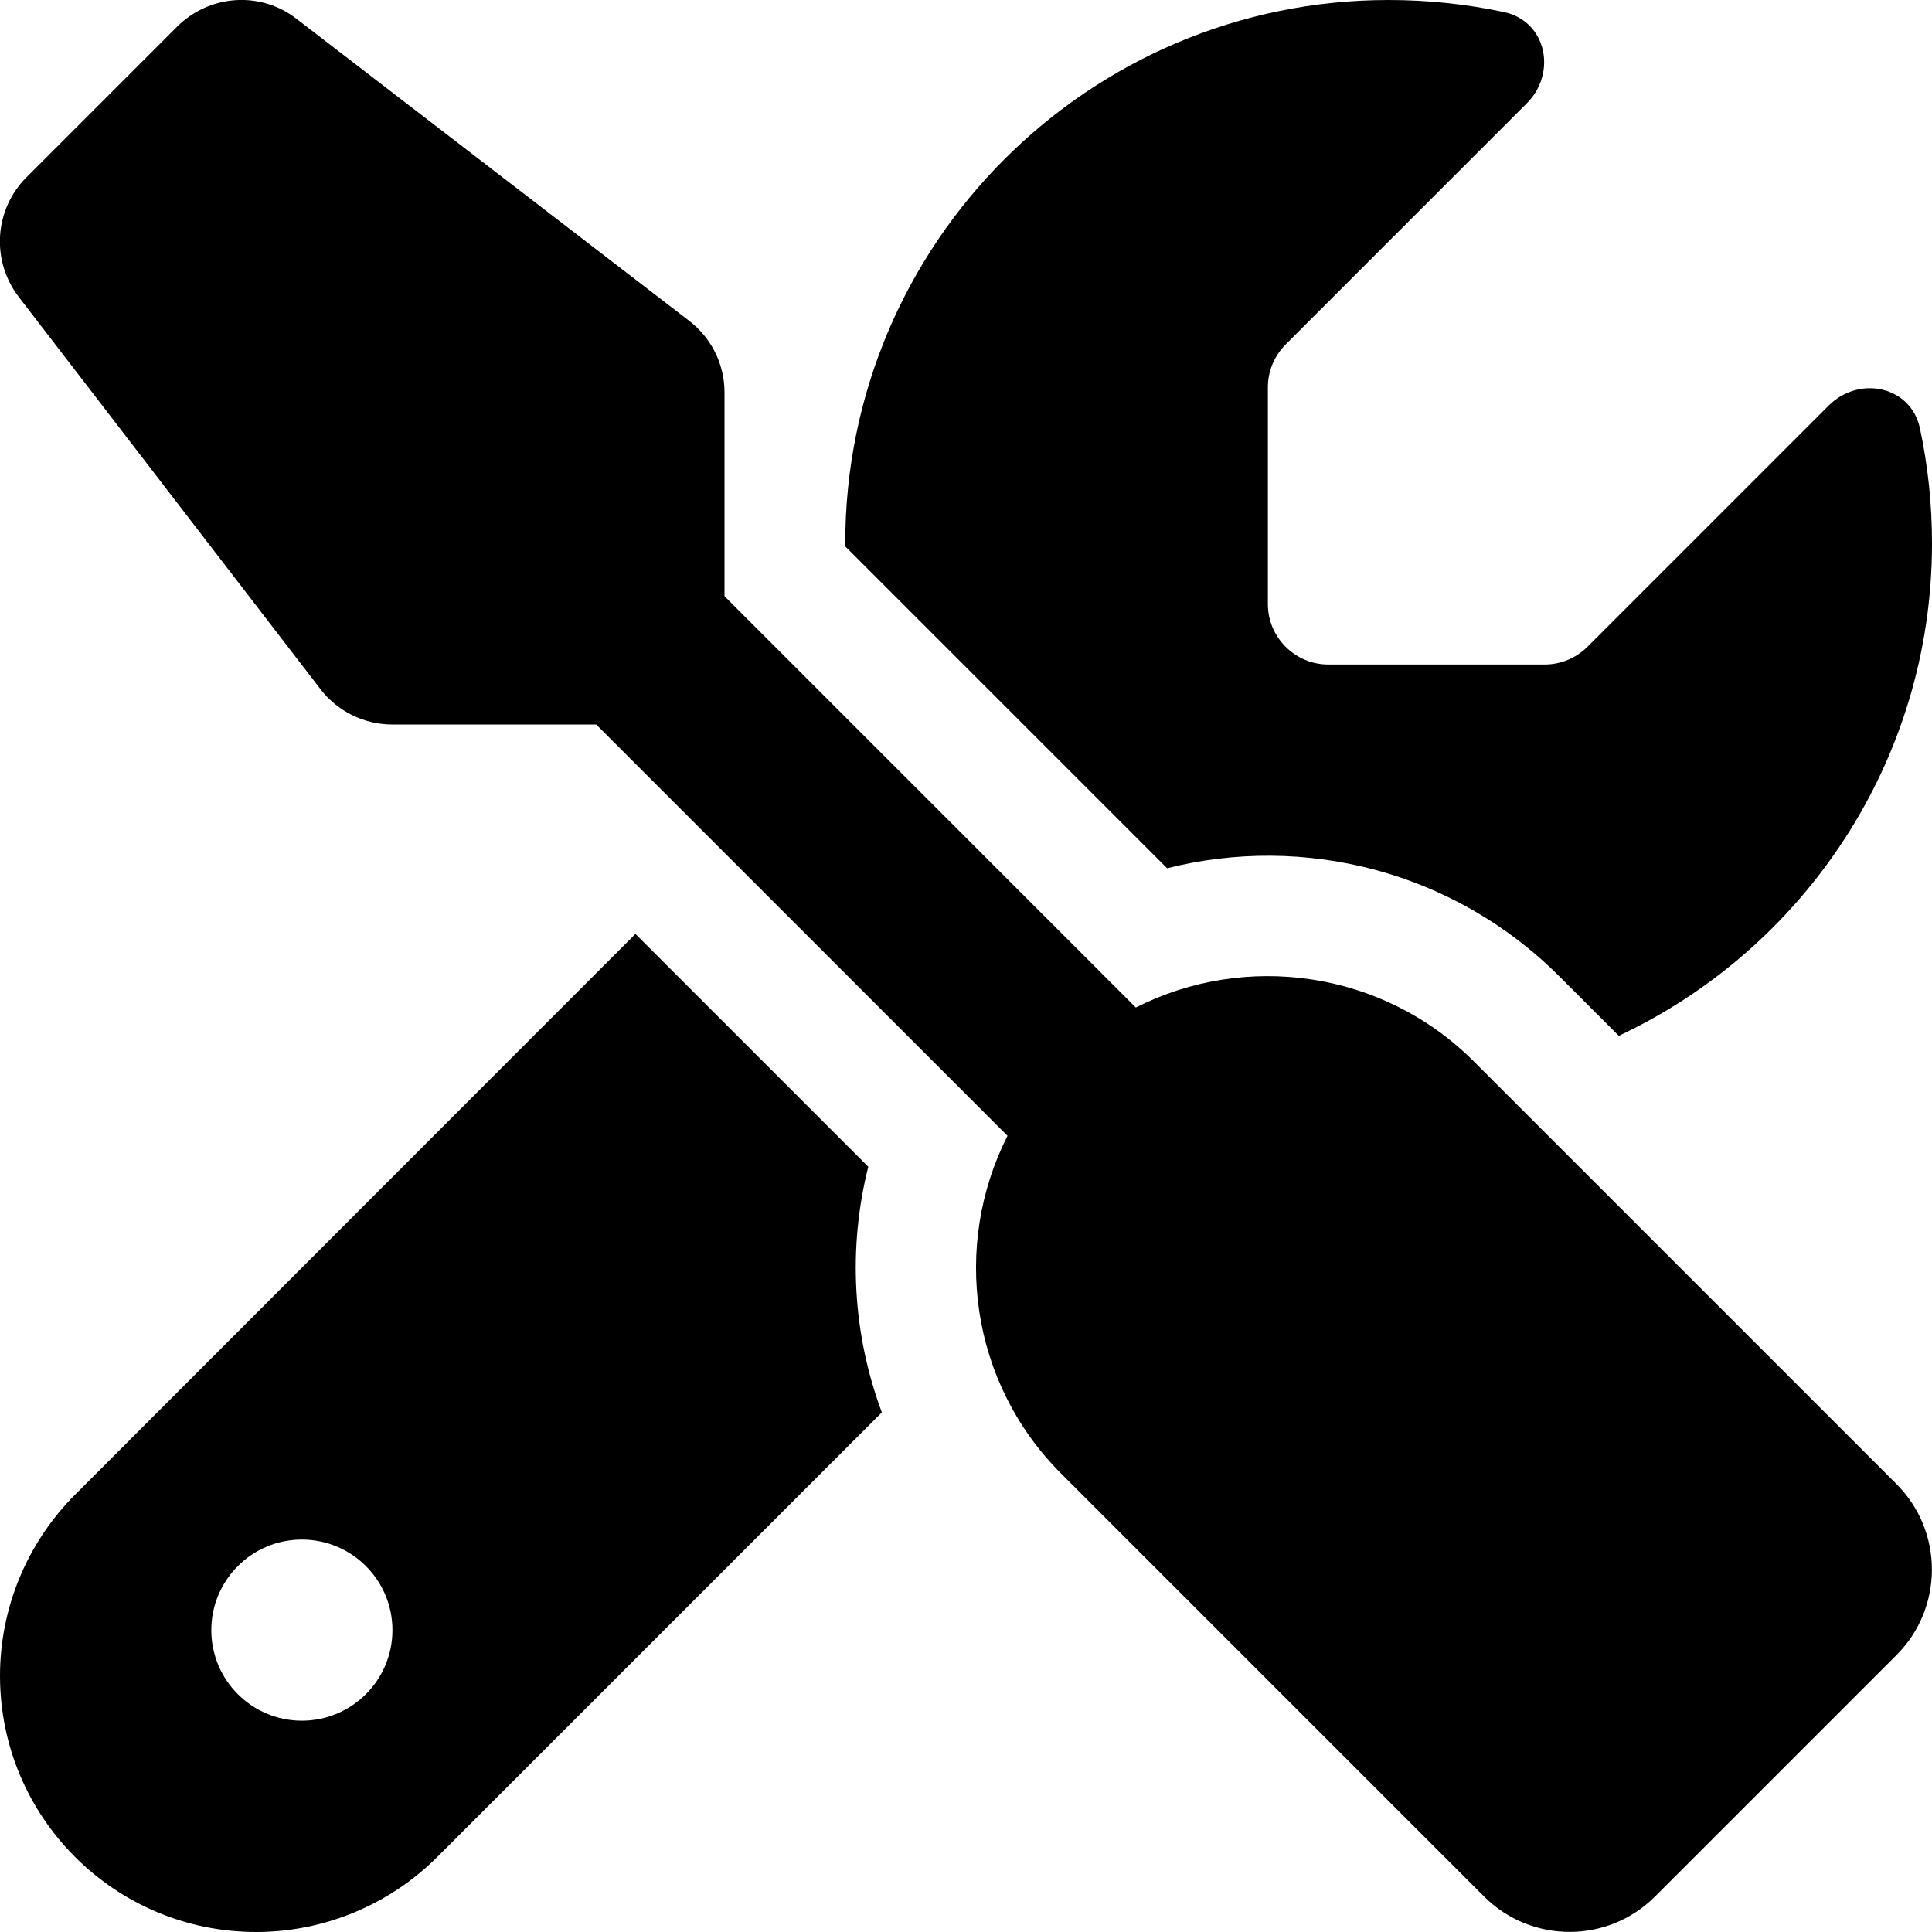
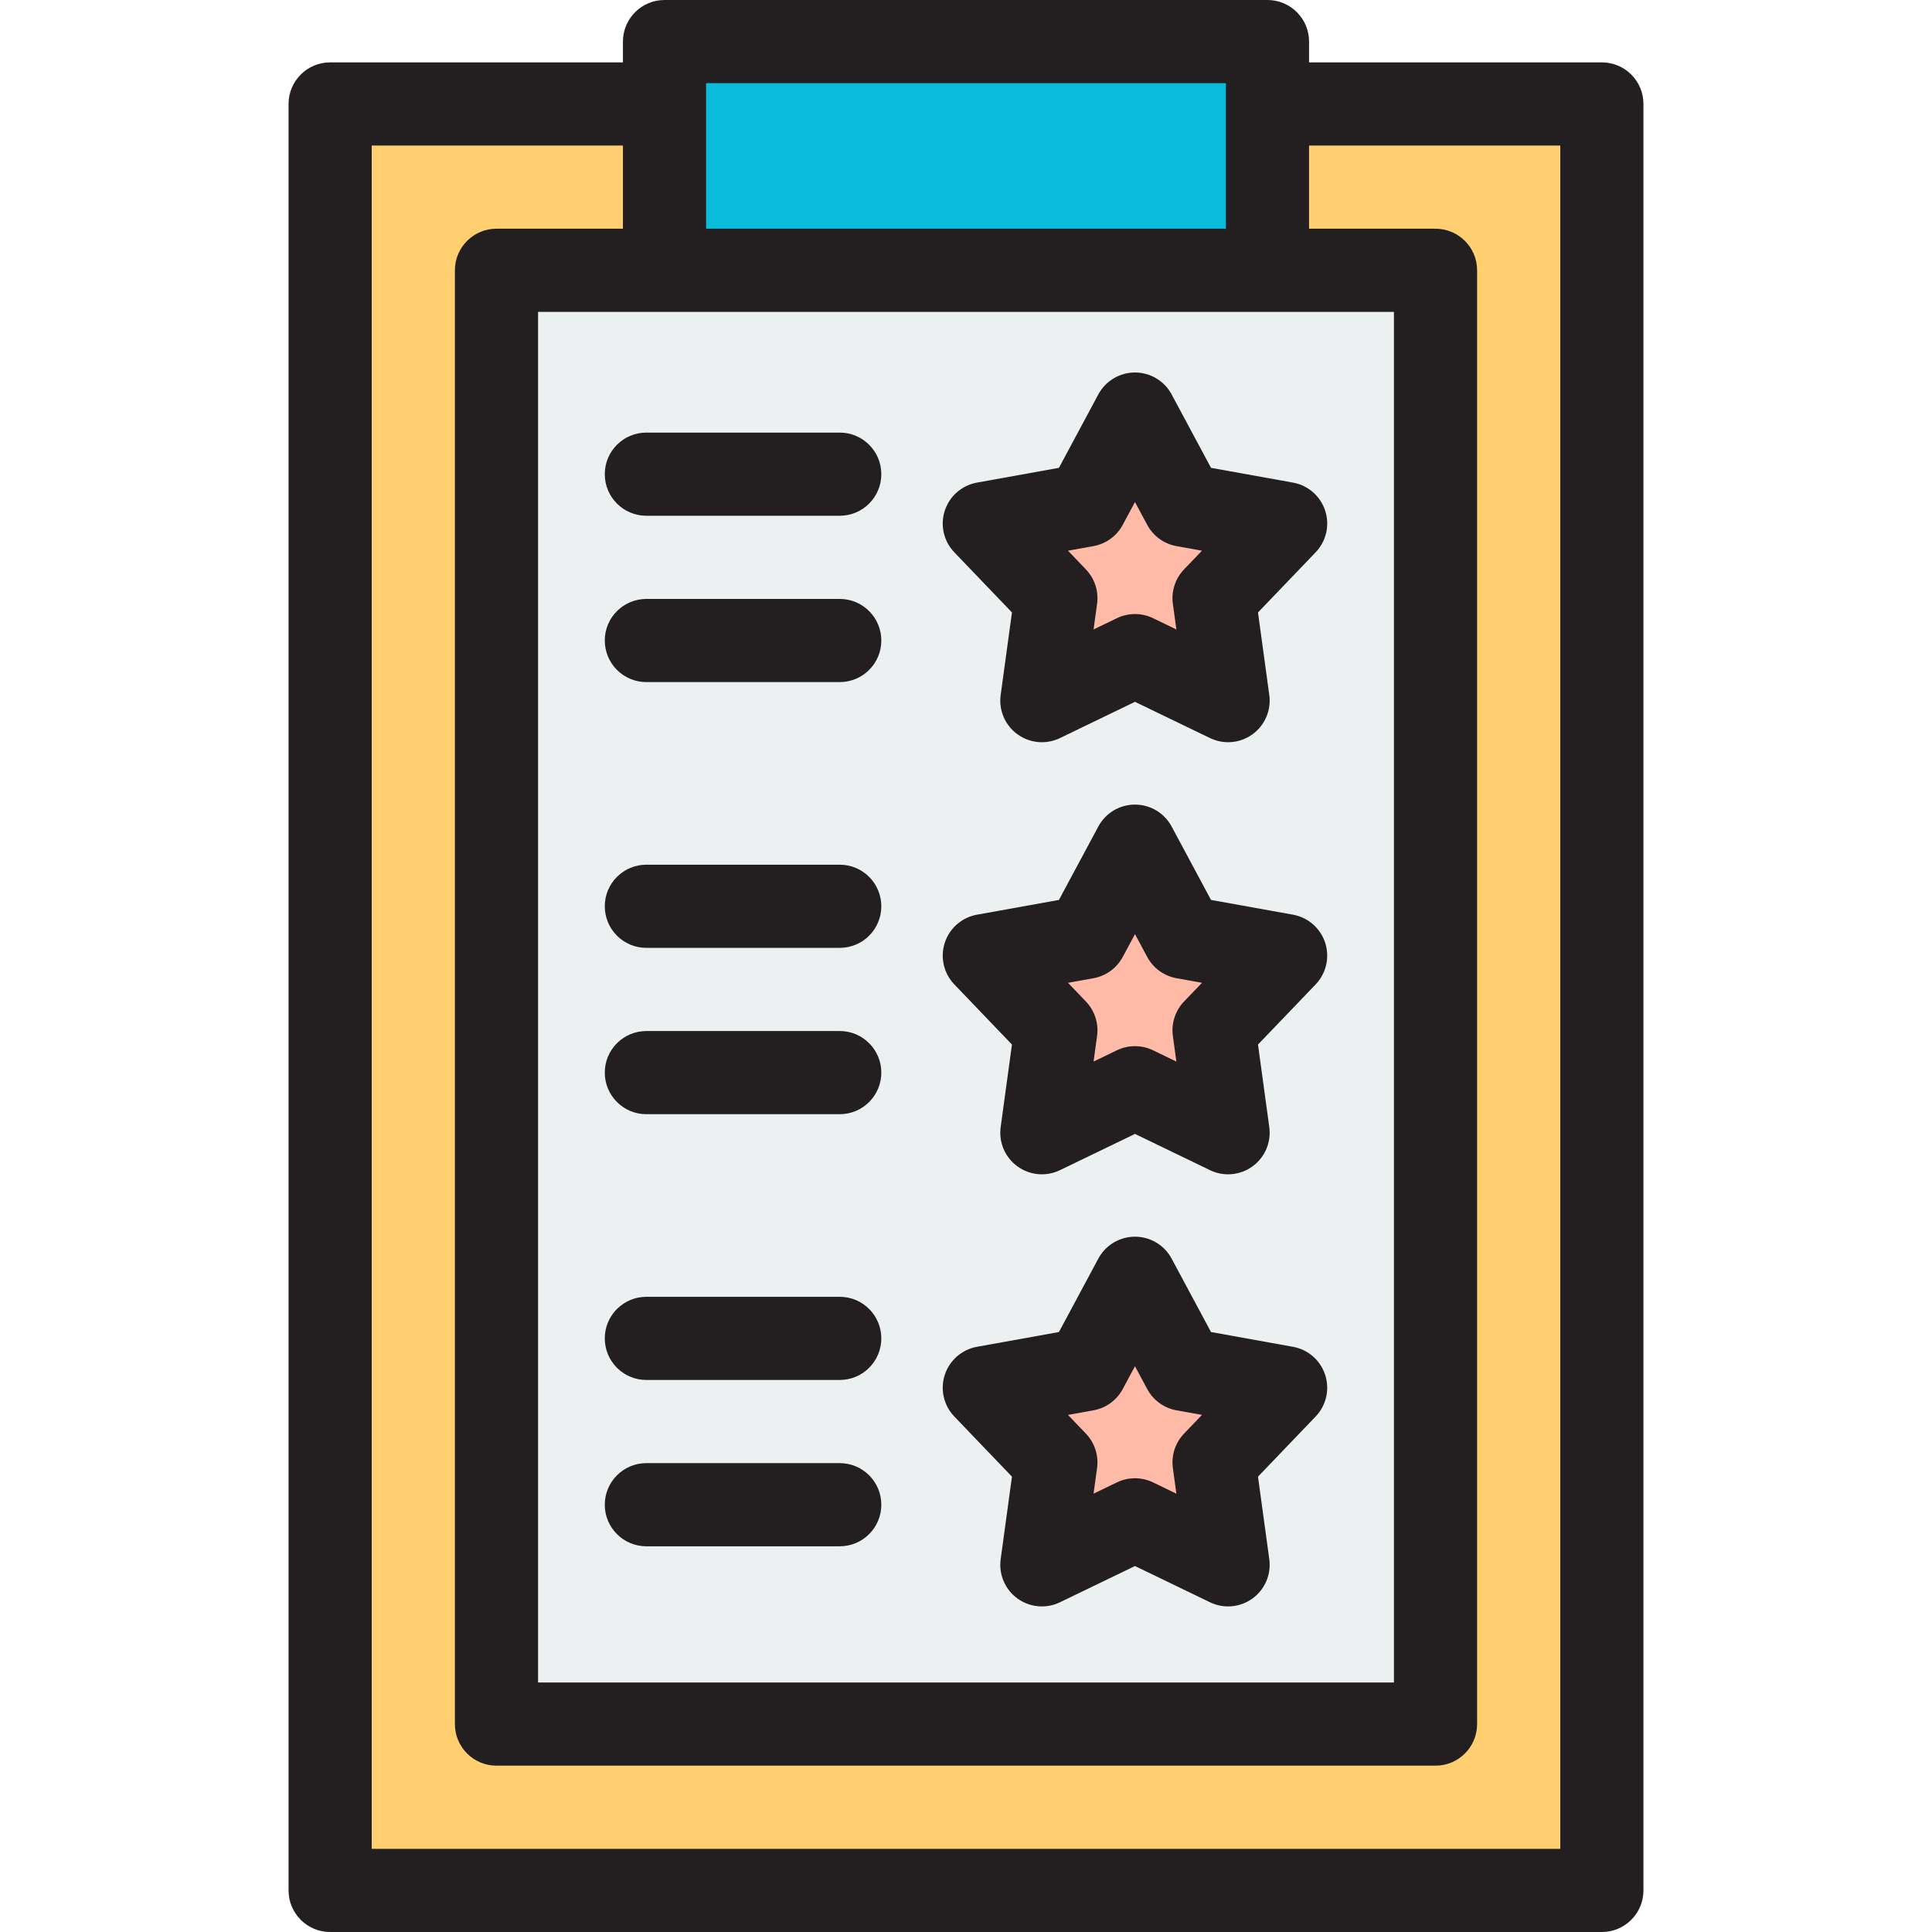
- <svg xmlns="http://www.w3.org/2000/svg" viewBox="0 0 512 512">
-   <path d="M78.6 5C69.1-2.4 55.6-1.5 47 7L7 47c-8.5 8.5-9.4 22-2.1 31.6l80 104c4.5 5.9 11.6 9.4 19 9.4h54.1l109 109c-14.7 29-10 65.4 14.3 89.6l112 112c12.5 12.5 32.8 12.5 45.3 0l64-64c12.5-12.5 12.5-32.8 0-45.3l-112-112c-24.2-24.2-60.6-29-89.6-14.3l-109-109V104c0-7.5-3.5-14.5-9.4-19L78.6 5zM19.9 396.1C7.2 408.8 0 426.1 0 444.1C0 481.6 30.4 512 67.9 512c18 0 35.3-7.2 48-19.9L233.7 374.3c-7.8-20.9-9-43.6-3.6-65.1l-61.7-61.7L19.9 396.1zM512 144c0-10.5-1.1-20.7-3.2-30.5c-2.4-11.2-16.1-14.1-24.2-6l-63.9 63.9c-3 3-7.1 4.7-11.3 4.7H352c-8.8 0-16-7.2-16-16V102.6c0-4.2 1.7-8.3 4.7-11.3l63.9-63.9c8.1-8.1 5.2-21.8-6-24.2C388.7 1.1 378.5 0 368 0C288.5 0 224 64.5 224 144l0 .8 85.3 85.3c36-9.1 75.8 .5 104 28.7L429 274.5c49-23 83-72.8 83-130.5zM56 432a24 24 0 1 1 48 0 24 24 0 1 1 -48 0z" />
+ <svg xmlns="http://www.w3.org/2000/svg" version="1.1" id="Layer_1" viewBox="0 0 512 512" xml:space="preserve">
+   <rect x="87.489" y="27.55" style="fill:#FFCF70;" width="337.017" height="473.435" />
+   <rect x="131.569" y="71.631" style="fill:#ECF0F1;" width="248.856" height="385.274" />
+   <rect x="176.101" y="11.02" style="fill:#0BBBDA;" width="159.792" height="60.611" />
+   <g>
+     <polygon style="fill:#FFBAA8;" points="300.781,109.731 313.736,133.879 340.706,138.738 321.742,158.521 325.456,185.672    300.781,173.751 276.106,185.672 279.819,158.521 260.856,138.738 287.827,133.879  " />
+     <polygon style="fill:#FFBAA8;" points="300.781,224.243 313.736,248.391 340.706,253.25 321.742,273.033 325.456,300.185    300.781,288.262 276.106,300.185 279.819,273.033 260.856,253.25 287.827,248.391  " />
+     <polygon style="fill:#FFBAA8;" points="300.781,338.755 313.736,362.903 340.706,367.762 321.742,387.544 325.456,414.696    300.781,402.774 276.106,414.696 279.819,387.544 260.856,367.762 287.827,362.903  " />
+   </g>
+   <g>
+     <path style="fill:#231F20;" d="M268.18,162.303l-2.993,21.876c-0.55,4.023,1.157,8.023,4.441,10.41   c1.918,1.393,4.191,2.105,6.479,2.105c1.631,0,3.272-0.363,4.794-1.098l19.88-9.605l19.88,9.605   c3.656,1.767,7.985,1.38,11.272-1.007c3.284-2.387,4.991-6.386,4.441-10.408l-2.992-21.876l15.278-15.939   c2.81-2.931,3.781-7.17,2.526-11.031c-1.255-3.861-4.531-6.72-8.527-7.44l-21.729-3.914l-10.439-19.457   c-1.919-3.578-5.65-5.81-9.711-5.81c-4.061,0-7.791,2.233-9.711,5.81l-10.439,19.457l-21.729,3.914   c-3.995,0.72-7.272,3.579-8.526,7.44c-1.255,3.861-0.284,8.101,2.526,11.031L268.18,162.303z M289.779,144.725   c3.31-0.597,6.168-2.672,7.757-5.636l3.244-6.047l3.244,6.047c1.589,2.963,4.447,5.039,7.757,5.636l6.753,1.217l-4.749,4.954   c-2.327,2.429-3.42,5.787-2.963,9.119l0.93,6.798l-6.178-2.985c-1.514-0.732-3.154-1.098-4.795-1.098   c-1.641,0-3.281,0.366-4.795,1.098l-6.178,2.984l0.931-6.797c0.455-3.332-0.636-6.691-2.963-9.119l-4.749-4.955L289.779,144.725z" />
+     <path style="fill:#231F20;" d="M171.294,136.681h51.244c6.085,0,11.02-4.934,11.02-11.02c0-6.086-4.935-11.02-11.02-11.02h-51.244   c-6.085,0-11.02,4.934-11.02,11.02C160.274,131.748,165.209,136.681,171.294,136.681z" />
+     <path style="fill:#231F20;" d="M171.294,180.762h51.244c6.085,0,11.02-4.934,11.02-11.02c0-6.086-4.935-11.02-11.02-11.02h-51.244   c-6.085,0-11.02,4.934-11.02,11.02C160.274,175.828,165.209,180.762,171.294,180.762z" />
+     <path style="fill:#231F20;" d="M268.18,276.814l-2.993,21.876c-0.55,4.022,1.157,8.023,4.441,10.409   c3.285,2.388,7.615,2.774,11.272,1.007l19.88-9.605l19.88,9.605c1.523,0.735,3.161,1.098,4.794,1.098   c2.288,0,4.562-0.712,6.479-2.105c3.284-2.387,4.991-6.386,4.441-10.409l-2.992-21.876l15.278-15.939   c2.81-2.931,3.781-7.17,2.526-11.031c-1.255-3.861-4.531-6.72-8.527-7.44l-21.729-3.914l-10.439-19.457   c-1.919-3.578-5.65-5.81-9.711-5.81c-4.061,0-7.791,2.233-9.711,5.81l-10.439,19.457l-21.729,3.914   c-3.995,0.72-7.272,3.579-8.526,7.44c-1.255,3.861-0.284,8.101,2.526,11.031L268.18,276.814z M289.779,259.237   c3.31-0.597,6.168-2.672,7.757-5.636l3.244-6.047l3.244,6.047c1.589,2.963,4.447,5.039,7.757,5.636l6.753,1.217l-4.749,4.954   c-2.327,2.429-3.42,5.787-2.963,9.119l0.93,6.799l-6.178-2.985c-1.514-0.732-3.154-1.098-4.795-1.098   c-1.641,0-3.281,0.366-4.795,1.098l-6.178,2.984l0.931-6.798c0.455-3.332-0.636-6.691-2.963-9.119l-4.749-4.955L289.779,259.237z" />
+     <path style="fill:#231F20;" d="M171.294,251.194h51.244c6.085,0,11.02-4.934,11.02-11.02c0-6.086-4.935-11.02-11.02-11.02h-51.244   c-6.085,0-11.02,4.934-11.02,11.02C160.274,246.26,165.209,251.194,171.294,251.194z" />
+     <path style="fill:#231F20;" d="M171.294,295.274h51.244c6.085,0,11.02-4.934,11.02-11.02s-4.935-11.02-11.02-11.02h-51.244   c-6.085,0-11.02,4.934-11.02,11.02S165.209,295.274,171.294,295.274z" />
+     <path style="fill:#231F20;" d="M268.18,391.328l-2.993,21.875c-0.55,4.022,1.157,8.023,4.441,10.409   c1.918,1.394,4.191,2.105,6.479,2.105c1.631,0,3.272-0.363,4.794-1.098l19.88-9.605l19.88,9.605   c3.656,1.767,7.987,1.379,11.272-1.007c3.285-2.386,4.991-6.386,4.441-10.409l-2.992-21.876l15.278-15.939   c2.81-2.931,3.781-7.17,2.526-11.031c-1.255-3.861-4.53-6.721-8.526-7.44l-21.731-3.915l-10.439-19.457   c-1.919-3.578-5.65-5.81-9.711-5.81c-4.061,0-7.791,2.233-9.711,5.81l-10.439,19.457l-21.729,3.915   c-3.996,0.72-7.272,3.578-8.526,7.44c-1.255,3.861-0.284,8.1,2.526,11.031L268.18,391.328z M289.78,373.748   c3.31-0.596,6.167-2.671,7.756-5.636l3.244-6.047l3.244,6.047c1.589,2.963,4.445,5.039,7.756,5.636l6.754,1.217l-4.749,4.954   c-2.327,2.428-3.42,5.786-2.963,9.119l0.93,6.799l-6.178-2.985c-1.514-0.732-3.154-1.098-4.795-1.098   c-1.641,0-3.281,0.366-4.795,1.098l-6.178,2.985l0.931-6.798c0.455-3.332-0.636-6.691-2.963-9.119l-4.749-4.954L289.78,373.748z" />
+     <path style="fill:#231F20;" d="M171.294,365.706h51.244c6.085,0,11.02-4.934,11.02-11.02s-4.935-11.02-11.02-11.02h-51.244   c-6.085,0-11.02,4.934-11.02,11.02S165.209,365.706,171.294,365.706z" />
+     <path style="fill:#231F20;" d="M171.294,409.786h51.244c6.085,0,11.02-4.934,11.02-11.02c0-6.086-4.935-11.02-11.02-11.02h-51.244   c-6.085,0-11.02,4.934-11.02,11.02C160.274,404.853,165.209,409.786,171.294,409.786z" />
+     <path style="fill:#231F20;" d="M424.509,16.53h-77.593v-5.51c0-6.086-4.935-11.02-11.02-11.02H176.105   c-6.085,0-11.02,4.934-11.02,11.02v5.51H87.491c-6.085,0-11.02,4.934-11.02,11.02v473.43c0,6.086,4.935,11.02,11.02,11.02h337.018   c6.085,0,11.02-4.934,11.02-11.02V27.55C435.529,21.464,430.595,16.53,424.509,16.53z M369.409,82.651v363.228H142.591V82.651   H369.409z M187.125,22.04h137.751v38.57H187.125L187.125,22.04L187.125,22.04z M413.489,489.96H98.511V38.57h66.574v22.04h-33.513   c-6.085,0-11.02,4.934-11.02,11.02v385.269c0,6.086,4.935,11.02,11.02,11.02h248.857c6.085,0,11.02-4.934,11.02-11.02V71.631   c0-6.086-4.935-11.02-11.02-11.02h-33.512V38.57h66.573V489.96z" />
+   </g>
</svg>
